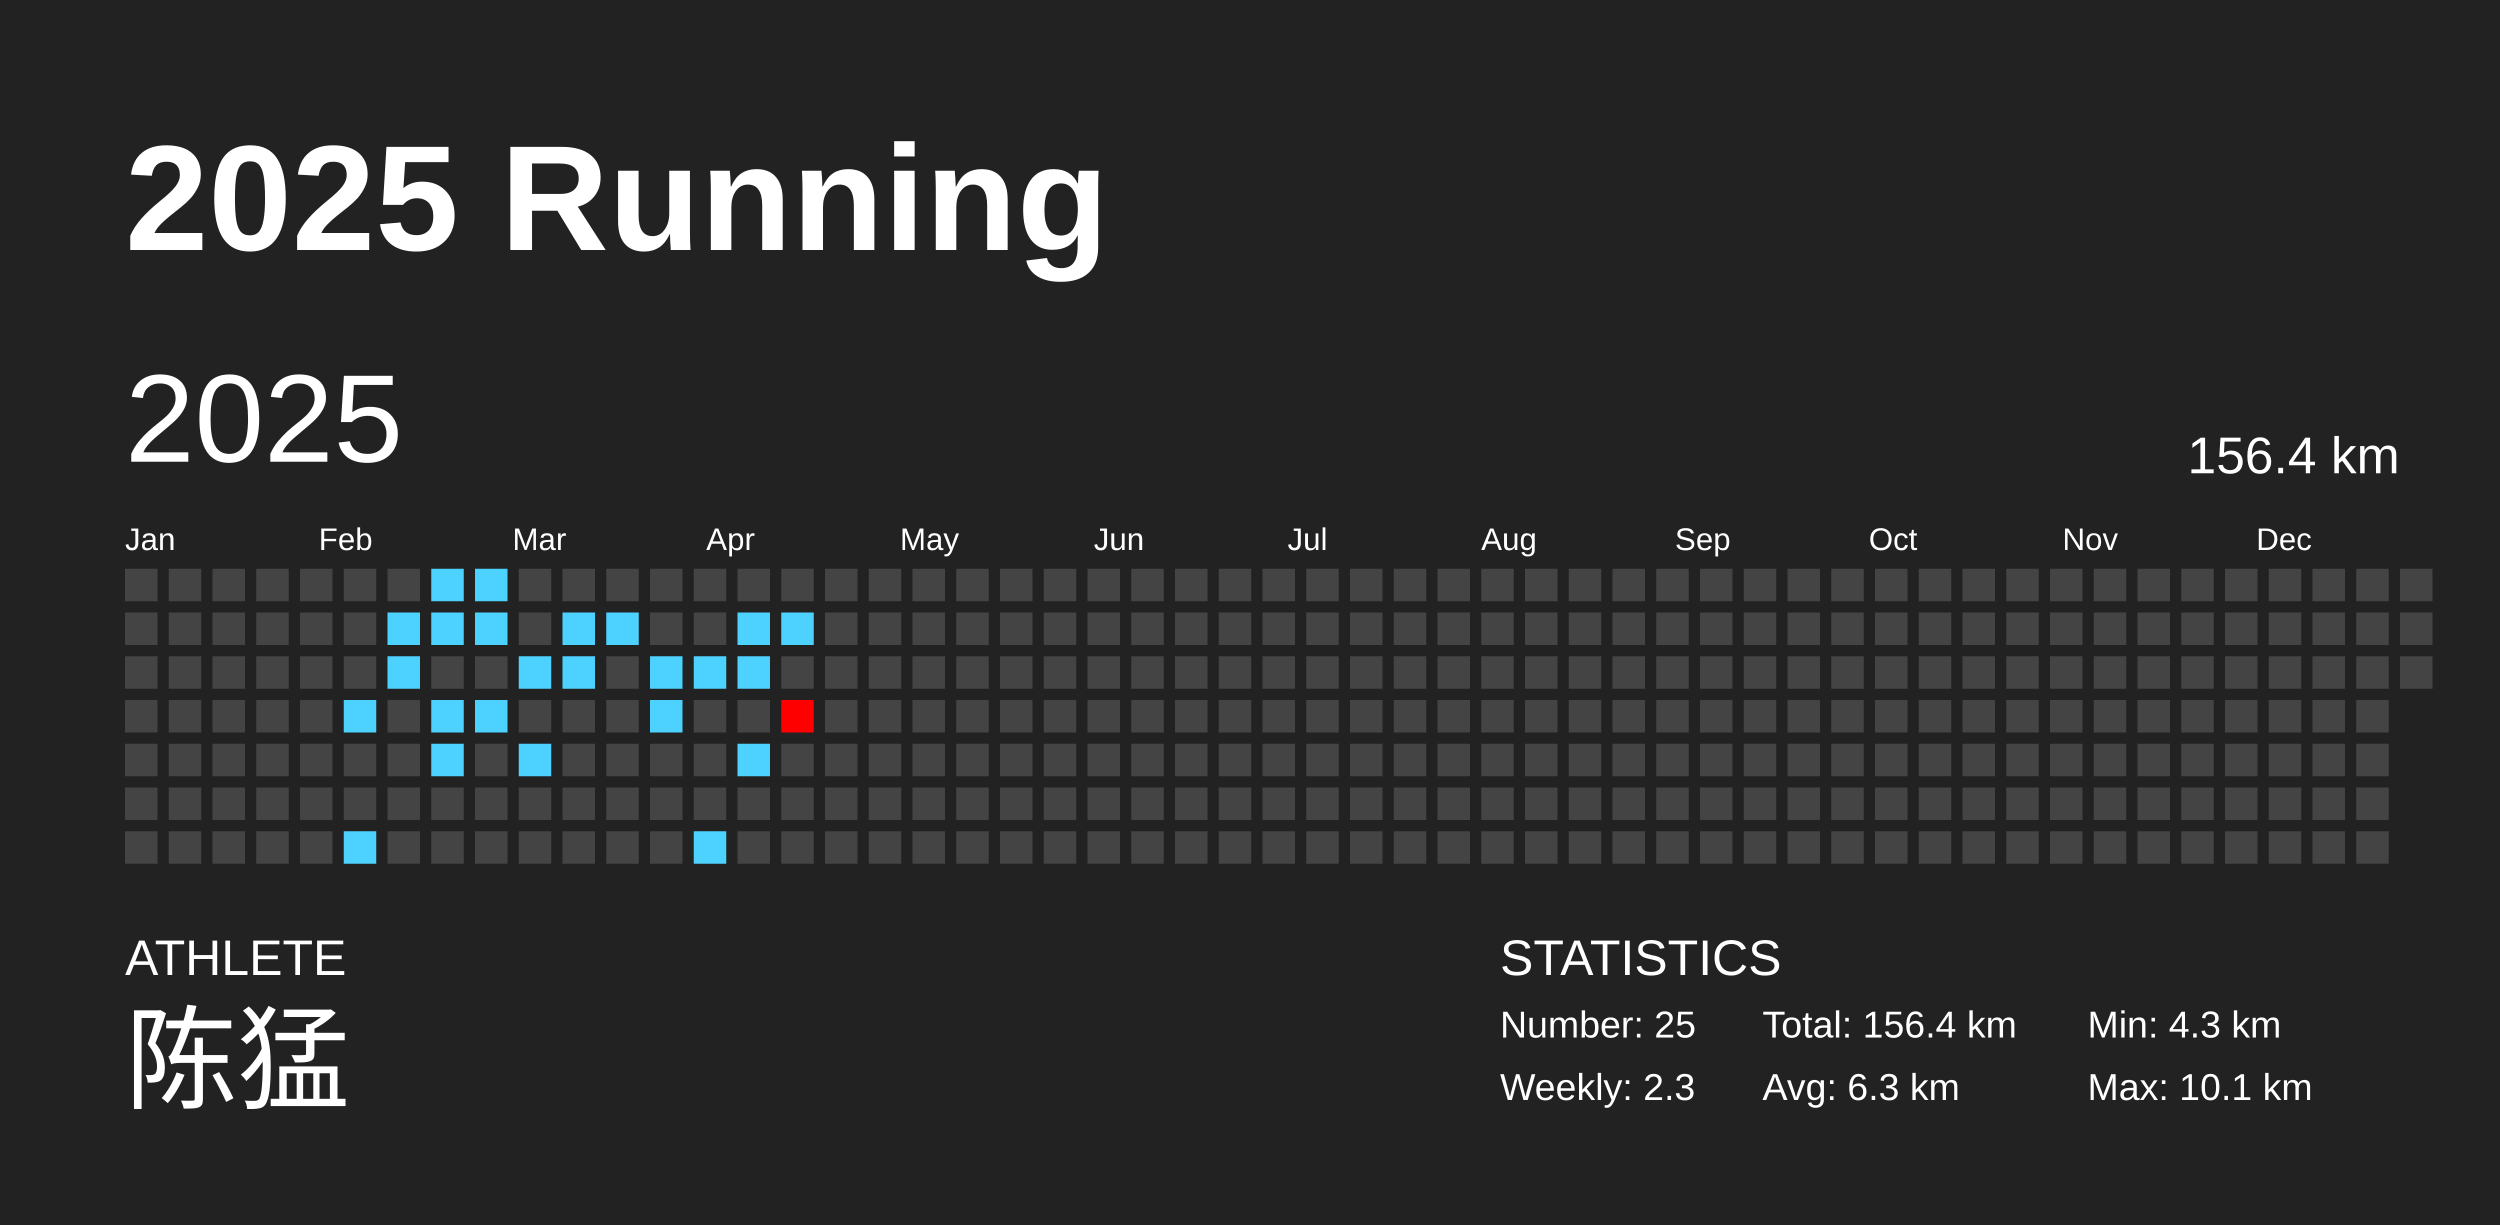
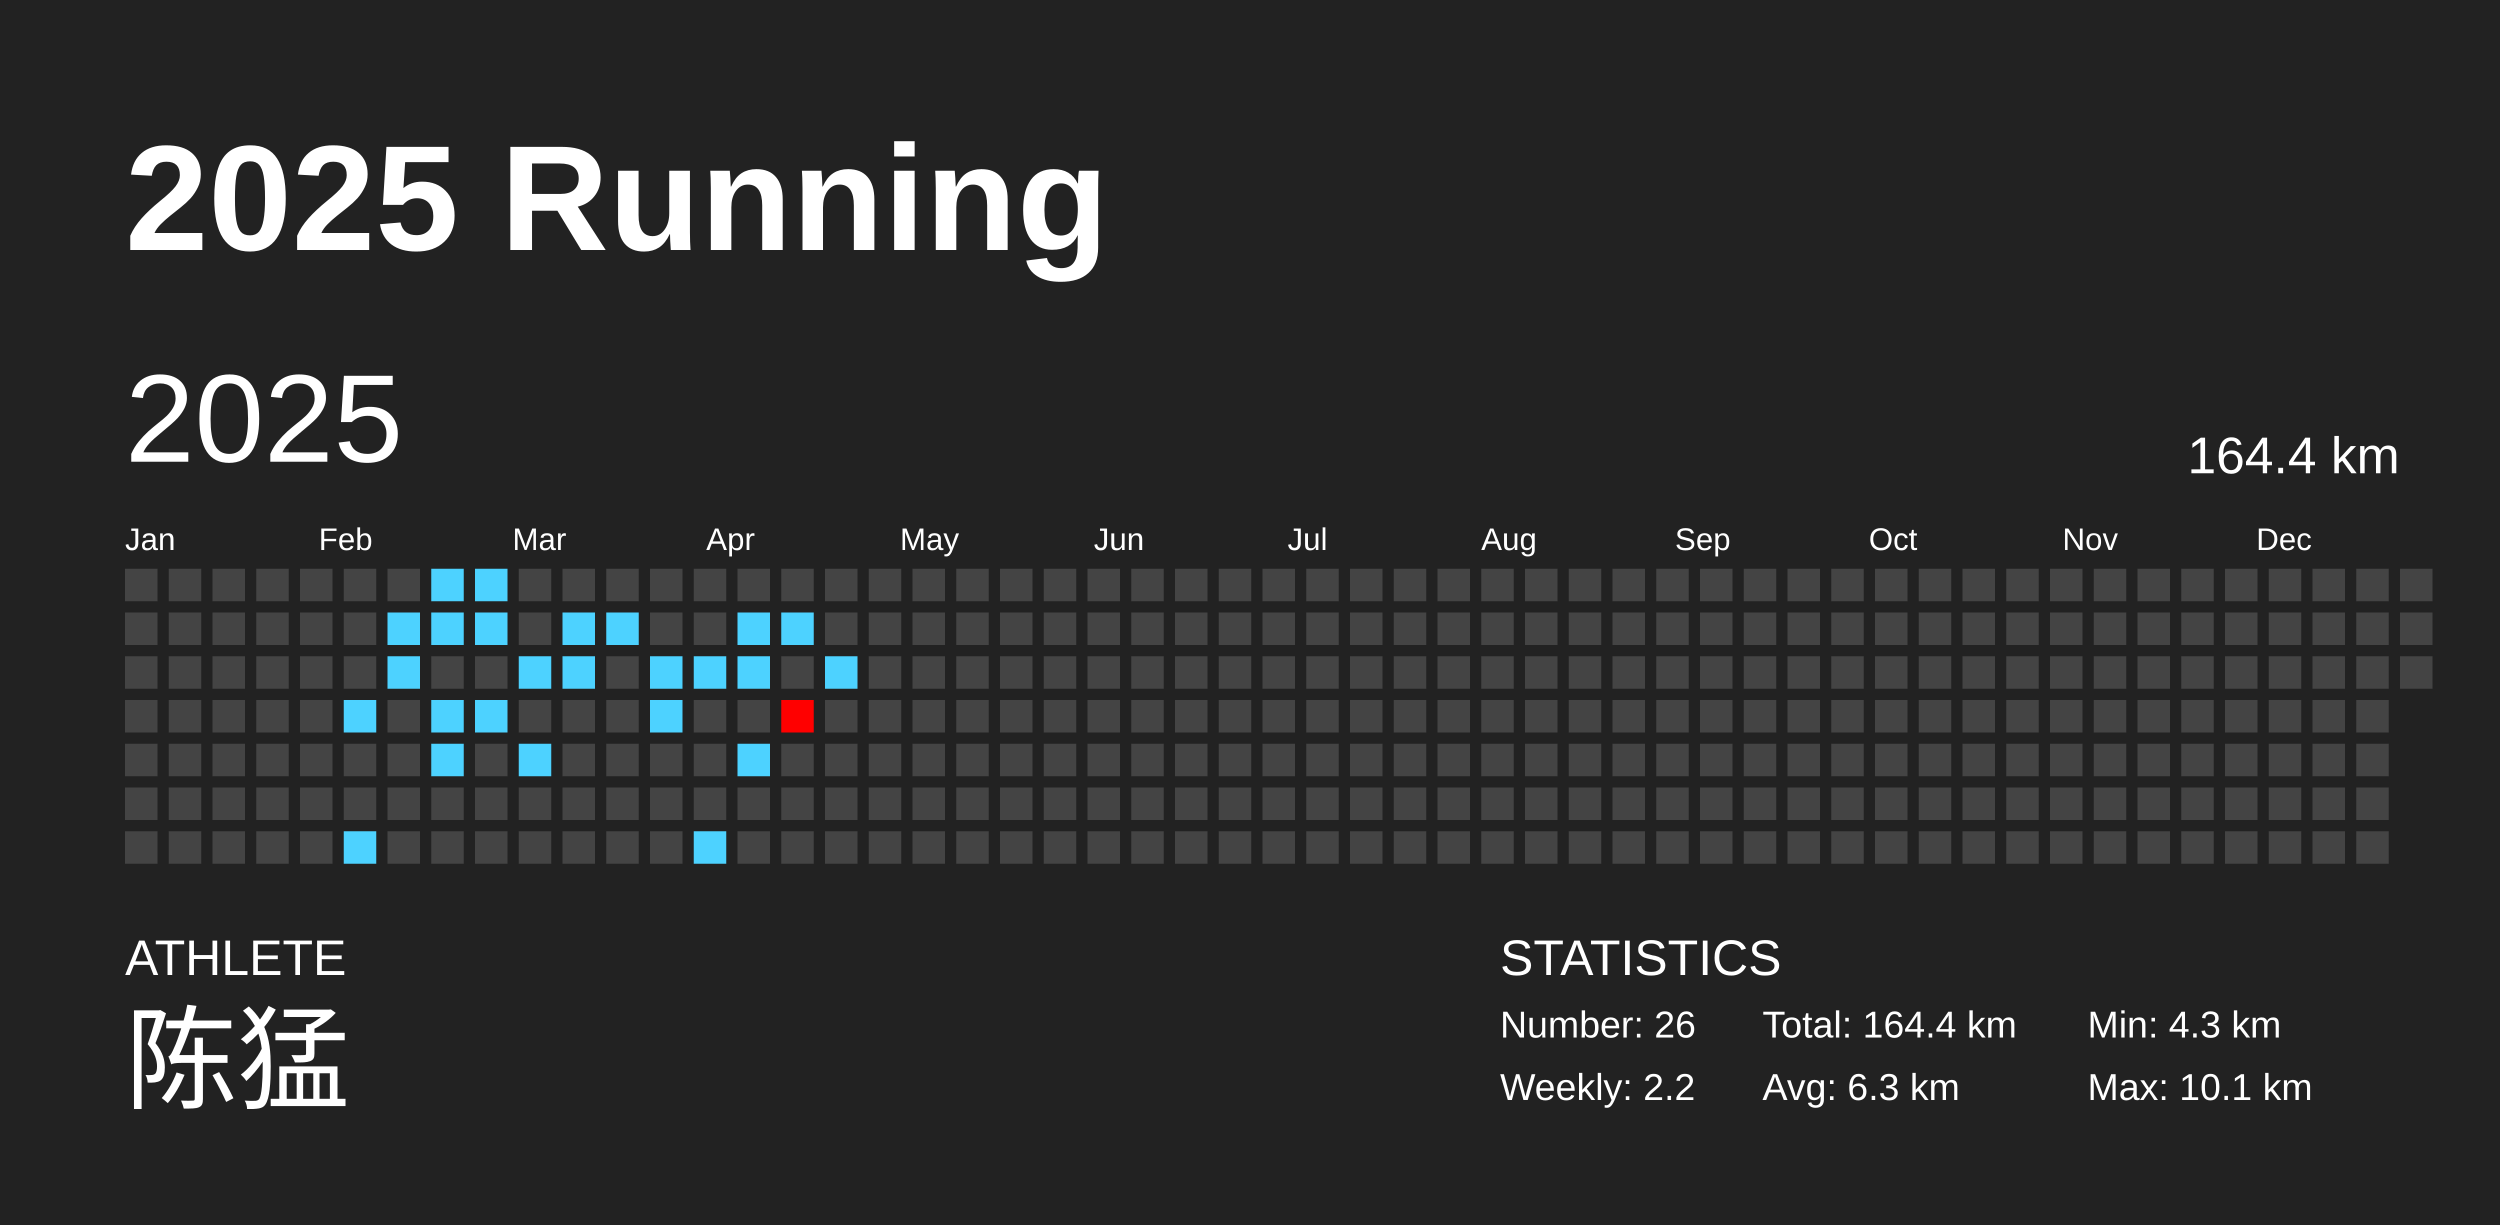
<svg xmlns="http://www.w3.org/2000/svg" baseProfile="full" height="98mm" version="1.1" viewBox="0,0,200,98" width="200mm">
  <defs />
  <rect fill="#222222" height="98" width="200" x="0" y="0" />
  <text fill="#FFFFFF" style="font-size:12px; font-family:Arial; font-weight:bold;" x="10" y="20">2025 Running</text>
  <text fill="#FFFFFF" style="font-size:4px; font-family:Arial" x="10" y="78">ATHLETE</text>
  <text fill="#FFFFFF" style="font-size:9px; font-family:Arial" x="10" y="88">陈猛</text>
  <text fill="#FFFFFF" style="font-size:4px; font-family:Arial" x="120" y="78">STATISTICS</text>
-   <text fill="#FFFFFF" style="font-size:3px; font-family:Arial" x="120" y="83">Number: 25</text>
-   <text fill="#FFFFFF" style="font-size:3px; font-family:Arial" x="120" y="88">Weekly: 2.3</text>
-   <text fill="#FFFFFF" style="font-size:3px; font-family:Arial" x="141" y="83">Total: 156.4 km</text>
+   <text fill="#FFFFFF" style="font-size:3px; font-family:Arial" x="120" y="83">Number: 26</text>
+   <text fill="#FFFFFF" style="font-size:3px; font-family:Arial" x="120" y="88">Weekly: 2.2</text>
+   <text fill="#FFFFFF" style="font-size:3px; font-family:Arial" x="141" y="83">Total: 164.4 km</text>
  <text fill="#FFFFFF" style="font-size:3px; font-family:Arial" x="141" y="88">Avg: 6.3 km</text>
  <text fill="#FFFFFF" style="font-size:3px; font-family:Arial" x="167" y="83">Min: 4.3 km</text>
  <text fill="#FFFFFF" style="font-size:3px; font-family:Arial" x="167" y="88">Max: 10.1 km</text>
  <text dominant-baseline="hanging" fill="#FFFFFF" style="font-size:10.0px; font-family:Arial;" x="10" y="30">2025</text>
-   <text dominant-baseline="hanging" fill="#FFFFFF" style="font-size:4.125px; font-family:Arial;" x="175" y="35">156.4 km</text>
+   <text dominant-baseline="hanging" fill="#FFFFFF" style="font-size:4.125px; font-family:Arial;" x="175" y="35">164.4 km</text>
  <text fill="#FFFFFF" style="font-size:2.5px; font-family:Arial" x="10.0" y="44">Jan</text>
  <text fill="#FFFFFF" style="font-size:2.5px; font-family:Arial" x="25.5" y="44">Feb</text>
  <text fill="#FFFFFF" style="font-size:2.5px; font-family:Arial" x="41.0" y="44">Mar</text>
  <text fill="#FFFFFF" style="font-size:2.5px; font-family:Arial" x="56.5" y="44">Apr</text>
  <text fill="#FFFFFF" style="font-size:2.5px; font-family:Arial" x="72.0" y="44">May</text>
  <text fill="#FFFFFF" style="font-size:2.5px; font-family:Arial" x="87.5" y="44">Jun</text>
  <text fill="#FFFFFF" style="font-size:2.5px; font-family:Arial" x="103.0" y="44">Jul</text>
  <text fill="#FFFFFF" style="font-size:2.5px; font-family:Arial" x="118.5" y="44">Aug</text>
  <text fill="#FFFFFF" style="font-size:2.5px; font-family:Arial" x="134.0" y="44">Sep</text>
  <text fill="#FFFFFF" style="font-size:2.5px; font-family:Arial" x="149.5" y="44">Oct</text>
  <text fill="#FFFFFF" style="font-size:2.5px; font-family:Arial" x="165.0" y="44">Nov</text>
  <text fill="#FFFFFF" style="font-size:2.5px; font-family:Arial" x="180.5" y="44">Dec</text>
  <rect fill="#444444" height="2.6" width="2.6" x="10.0" y="45.5" />
  <rect fill="#444444" height="2.6" width="2.6" x="10.0" y="49.0" />
  <rect fill="#444444" height="2.6" width="2.6" x="10.0" y="52.5" />
  <rect fill="#444444" height="2.6" width="2.6" x="10.0" y="56.0" />
  <rect fill="#444444" height="2.6" width="2.6" x="10.0" y="59.5" />
  <rect fill="#444444" height="2.6" width="2.6" x="10.0" y="63.0" />
  <rect fill="#444444" height="2.6" width="2.6" x="10.0" y="66.5" />
  <rect fill="#444444" height="2.6" width="2.6" x="13.5" y="45.5" />
  <rect fill="#444444" height="2.6" width="2.6" x="13.5" y="49.0" />
  <rect fill="#444444" height="2.6" width="2.6" x="13.5" y="52.5" />
  <rect fill="#444444" height="2.6" width="2.6" x="13.5" y="56.0" />
  <rect fill="#444444" height="2.6" width="2.6" x="13.5" y="59.5" />
  <rect fill="#444444" height="2.6" width="2.6" x="13.5" y="63.0" />
  <rect fill="#444444" height="2.6" width="2.6" x="13.5" y="66.5" />
  <rect fill="#444444" height="2.6" width="2.6" x="17.0" y="45.5" />
  <rect fill="#444444" height="2.6" width="2.6" x="17.0" y="49.0" />
  <rect fill="#444444" height="2.6" width="2.6" x="17.0" y="52.5" />
  <rect fill="#444444" height="2.6" width="2.6" x="17.0" y="56.0" />
  <rect fill="#444444" height="2.6" width="2.6" x="17.0" y="59.5" />
  <rect fill="#444444" height="2.6" width="2.6" x="17.0" y="63.0" />
  <rect fill="#444444" height="2.6" width="2.6" x="17.0" y="66.5" />
  <rect fill="#444444" height="2.6" width="2.6" x="20.5" y="45.5" />
  <rect fill="#444444" height="2.6" width="2.6" x="20.5" y="49.0" />
  <rect fill="#444444" height="2.6" width="2.6" x="20.5" y="52.5" />
  <rect fill="#444444" height="2.6" width="2.6" x="20.5" y="56.0" />
  <rect fill="#444444" height="2.6" width="2.6" x="20.5" y="59.5" />
  <rect fill="#444444" height="2.6" width="2.6" x="20.5" y="63.0" />
  <rect fill="#444444" height="2.6" width="2.6" x="20.5" y="66.5" />
  <rect fill="#444444" height="2.6" width="2.6" x="24.0" y="45.5" />
  <rect fill="#444444" height="2.6" width="2.6" x="24.0" y="49.0" />
  <rect fill="#444444" height="2.6" width="2.6" x="24.0" y="52.5" />
  <rect fill="#444444" height="2.6" width="2.6" x="24.0" y="56.0" />
  <rect fill="#444444" height="2.6" width="2.6" x="24.0" y="59.5" />
  <rect fill="#444444" height="2.6" width="2.6" x="24.0" y="63.0" />
  <rect fill="#444444" height="2.6" width="2.6" x="24.0" y="66.5" />
  <rect fill="#444444" height="2.6" width="2.6" x="27.5" y="45.5" />
  <rect fill="#444444" height="2.6" width="2.6" x="27.5" y="49.0" />
  <rect fill="#444444" height="2.6" width="2.6" x="27.5" y="52.5" />
  <rect fill="#4dd2ff" height="2.6" width="2.6" x="27.5" y="56.0" />
  <rect fill="#444444" height="2.6" width="2.6" x="27.5" y="59.5" />
  <rect fill="#444444" height="2.6" width="2.6" x="27.5" y="63.0" />
  <rect fill="#4dd2ff" height="2.6" width="2.6" x="27.5" y="66.5" />
  <rect fill="#444444" height="2.6" width="2.6" x="31.0" y="45.5" />
  <rect fill="#4dd2ff" height="2.6" width="2.6" x="31.0" y="49.0" />
  <rect fill="#4dd2ff" height="2.6" width="2.6" x="31.0" y="52.5" />
  <rect fill="#444444" height="2.6" width="2.6" x="31.0" y="56.0" />
  <rect fill="#444444" height="2.6" width="2.6" x="31.0" y="59.5" />
  <rect fill="#444444" height="2.6" width="2.6" x="31.0" y="63.0" />
  <rect fill="#444444" height="2.6" width="2.6" x="31.0" y="66.5" />
  <rect fill="#4dd2ff" height="2.6" width="2.6" x="34.5" y="45.5" />
  <rect fill="#4dd2ff" height="2.6" width="2.6" x="34.5" y="49.0" />
  <rect fill="#444444" height="2.6" width="2.6" x="34.5" y="52.5" />
  <rect fill="#4dd2ff" height="2.6" width="2.6" x="34.5" y="56.0" />
  <rect fill="#4dd2ff" height="2.6" width="2.6" x="34.5" y="59.5" />
  <rect fill="#444444" height="2.6" width="2.6" x="34.5" y="63.0" />
  <rect fill="#444444" height="2.6" width="2.6" x="34.5" y="66.5" />
  <rect fill="#4dd2ff" height="2.6" width="2.6" x="38.0" y="45.5" />
  <rect fill="#4dd2ff" height="2.6" width="2.6" x="38.0" y="49.0" />
  <rect fill="#444444" height="2.6" width="2.6" x="38.0" y="52.5" />
  <rect fill="#4dd2ff" height="2.6" width="2.6" x="38.0" y="56.0" />
  <rect fill="#444444" height="2.6" width="2.6" x="38.0" y="59.5" />
  <rect fill="#444444" height="2.6" width="2.6" x="38.0" y="63.0" />
  <rect fill="#444444" height="2.6" width="2.6" x="38.0" y="66.5" />
  <rect fill="#444444" height="2.6" width="2.6" x="41.5" y="45.5" />
  <rect fill="#444444" height="2.6" width="2.6" x="41.5" y="49.0" />
  <rect fill="#4dd2ff" height="2.6" width="2.6" x="41.5" y="52.5" />
  <rect fill="#444444" height="2.6" width="2.6" x="41.5" y="56.0" />
  <rect fill="#4dd2ff" height="2.6" width="2.6" x="41.5" y="59.5" />
  <rect fill="#444444" height="2.6" width="2.6" x="41.5" y="63.0" />
  <rect fill="#444444" height="2.6" width="2.6" x="41.5" y="66.5" />
  <rect fill="#444444" height="2.6" width="2.6" x="45.0" y="45.5" />
  <rect fill="#4dd2ff" height="2.6" width="2.6" x="45.0" y="49.0" />
  <rect fill="#4dd2ff" height="2.6" width="2.6" x="45.0" y="52.5" />
  <rect fill="#444444" height="2.6" width="2.6" x="45.0" y="56.0" />
  <rect fill="#444444" height="2.6" width="2.6" x="45.0" y="59.5" />
  <rect fill="#444444" height="2.6" width="2.6" x="45.0" y="63.0" />
  <rect fill="#444444" height="2.6" width="2.6" x="45.0" y="66.5" />
  <rect fill="#444444" height="2.6" width="2.6" x="48.5" y="45.5" />
  <rect fill="#4dd2ff" height="2.6" width="2.6" x="48.5" y="49.0" />
  <rect fill="#444444" height="2.6" width="2.6" x="48.5" y="52.5" />
  <rect fill="#444444" height="2.6" width="2.6" x="48.5" y="56.0" />
  <rect fill="#444444" height="2.6" width="2.6" x="48.5" y="59.5" />
  <rect fill="#444444" height="2.6" width="2.6" x="48.5" y="63.0" />
  <rect fill="#444444" height="2.6" width="2.6" x="48.5" y="66.5" />
  <rect fill="#444444" height="2.6" width="2.6" x="52.0" y="45.5" />
  <rect fill="#444444" height="2.6" width="2.6" x="52.0" y="49.0" />
  <rect fill="#4dd2ff" height="2.6" width="2.6" x="52.0" y="52.5" />
  <rect fill="#4dd2ff" height="2.6" width="2.6" x="52.0" y="56.0" />
  <rect fill="#444444" height="2.6" width="2.6" x="52.0" y="59.5" />
  <rect fill="#444444" height="2.6" width="2.6" x="52.0" y="63.0" />
  <rect fill="#444444" height="2.6" width="2.6" x="52.0" y="66.5" />
  <rect fill="#444444" height="2.6" width="2.6" x="55.5" y="45.5" />
  <rect fill="#444444" height="2.6" width="2.6" x="55.5" y="49.0" />
  <rect fill="#4dd2ff" height="2.6" width="2.6" x="55.5" y="52.5" />
  <rect fill="#444444" height="2.6" width="2.6" x="55.5" y="56.0" />
  <rect fill="#444444" height="2.6" width="2.6" x="55.5" y="59.5" />
  <rect fill="#444444" height="2.6" width="2.6" x="55.5" y="63.0" />
  <rect fill="#4dd2ff" height="2.6" width="2.6" x="55.5" y="66.5" />
  <rect fill="#444444" height="2.6" width="2.6" x="59.0" y="45.5" />
  <rect fill="#4dd2ff" height="2.6" width="2.6" x="59.0" y="49.0" />
  <rect fill="#4dd2ff" height="2.6" width="2.6" x="59.0" y="52.5" />
  <rect fill="#444444" height="2.6" width="2.6" x="59.0" y="56.0" />
  <rect fill="#4dd2ff" height="2.6" width="2.6" x="59.0" y="59.5" />
  <rect fill="#444444" height="2.6" width="2.6" x="59.0" y="63.0" />
  <rect fill="#444444" height="2.6" width="2.6" x="59.0" y="66.5" />
  <rect fill="#444444" height="2.6" width="2.6" x="62.5" y="45.5" />
  <rect fill="#4dd2ff" height="2.6" width="2.6" x="62.5" y="49.0" />
  <rect fill="#444444" height="2.6" width="2.6" x="62.5" y="52.5" />
  <rect fill="#ff0000" height="2.6" width="2.6" x="62.5" y="56.0" />
  <rect fill="#444444" height="2.6" width="2.6" x="62.5" y="59.5" />
  <rect fill="#444444" height="2.6" width="2.6" x="62.5" y="63.0" />
  <rect fill="#444444" height="2.6" width="2.6" x="62.5" y="66.5" />
  <rect fill="#444444" height="2.6" width="2.6" x="66.0" y="45.5" />
  <rect fill="#444444" height="2.6" width="2.6" x="66.0" y="49.0" />
-   <rect fill="#444444" height="2.6" width="2.6" x="66.0" y="52.5" />
+   <rect fill="#4dd2ff" height="2.6" width="2.6" x="66.0" y="52.5" />
  <rect fill="#444444" height="2.6" width="2.6" x="66.0" y="56.0" />
  <rect fill="#444444" height="2.6" width="2.6" x="66.0" y="59.5" />
  <rect fill="#444444" height="2.6" width="2.6" x="66.0" y="63.0" />
  <rect fill="#444444" height="2.6" width="2.6" x="66.0" y="66.5" />
  <rect fill="#444444" height="2.6" width="2.6" x="69.5" y="45.5" />
  <rect fill="#444444" height="2.6" width="2.6" x="69.5" y="49.0" />
  <rect fill="#444444" height="2.6" width="2.6" x="69.5" y="52.5" />
  <rect fill="#444444" height="2.6" width="2.6" x="69.5" y="56.0" />
  <rect fill="#444444" height="2.6" width="2.6" x="69.5" y="59.5" />
  <rect fill="#444444" height="2.6" width="2.6" x="69.5" y="63.0" />
  <rect fill="#444444" height="2.6" width="2.6" x="69.5" y="66.5" />
  <rect fill="#444444" height="2.6" width="2.6" x="73.0" y="45.5" />
  <rect fill="#444444" height="2.6" width="2.6" x="73.0" y="49.0" />
  <rect fill="#444444" height="2.6" width="2.6" x="73.0" y="52.5" />
  <rect fill="#444444" height="2.6" width="2.6" x="73.0" y="56.0" />
  <rect fill="#444444" height="2.6" width="2.6" x="73.0" y="59.5" />
  <rect fill="#444444" height="2.6" width="2.6" x="73.0" y="63.0" />
  <rect fill="#444444" height="2.6" width="2.6" x="73.0" y="66.5" />
  <rect fill="#444444" height="2.6" width="2.6" x="76.5" y="45.5" />
  <rect fill="#444444" height="2.6" width="2.6" x="76.5" y="49.0" />
  <rect fill="#444444" height="2.6" width="2.6" x="76.5" y="52.5" />
  <rect fill="#444444" height="2.6" width="2.6" x="76.5" y="56.0" />
  <rect fill="#444444" height="2.6" width="2.6" x="76.5" y="59.5" />
  <rect fill="#444444" height="2.6" width="2.6" x="76.5" y="63.0" />
  <rect fill="#444444" height="2.6" width="2.6" x="76.5" y="66.5" />
  <rect fill="#444444" height="2.6" width="2.6" x="80.0" y="45.5" />
  <rect fill="#444444" height="2.6" width="2.6" x="80.0" y="49.0" />
  <rect fill="#444444" height="2.6" width="2.6" x="80.0" y="52.5" />
  <rect fill="#444444" height="2.6" width="2.6" x="80.0" y="56.0" />
  <rect fill="#444444" height="2.6" width="2.6" x="80.0" y="59.5" />
  <rect fill="#444444" height="2.6" width="2.6" x="80.0" y="63.0" />
  <rect fill="#444444" height="2.6" width="2.6" x="80.0" y="66.5" />
  <rect fill="#444444" height="2.6" width="2.6" x="83.5" y="45.5" />
  <rect fill="#444444" height="2.6" width="2.6" x="83.5" y="49.0" />
  <rect fill="#444444" height="2.6" width="2.6" x="83.5" y="52.5" />
  <rect fill="#444444" height="2.6" width="2.6" x="83.5" y="56.0" />
  <rect fill="#444444" height="2.6" width="2.6" x="83.5" y="59.5" />
  <rect fill="#444444" height="2.6" width="2.6" x="83.5" y="63.0" />
  <rect fill="#444444" height="2.6" width="2.6" x="83.5" y="66.5" />
  <rect fill="#444444" height="2.6" width="2.6" x="87.0" y="45.5" />
  <rect fill="#444444" height="2.6" width="2.6" x="87.0" y="49.0" />
  <rect fill="#444444" height="2.6" width="2.6" x="87.0" y="52.5" />
  <rect fill="#444444" height="2.6" width="2.6" x="87.0" y="56.0" />
  <rect fill="#444444" height="2.6" width="2.6" x="87.0" y="59.5" />
  <rect fill="#444444" height="2.6" width="2.6" x="87.0" y="63.0" />
  <rect fill="#444444" height="2.6" width="2.6" x="87.0" y="66.5" />
  <rect fill="#444444" height="2.6" width="2.6" x="90.5" y="45.5" />
  <rect fill="#444444" height="2.6" width="2.6" x="90.5" y="49.0" />
  <rect fill="#444444" height="2.6" width="2.6" x="90.5" y="52.5" />
  <rect fill="#444444" height="2.6" width="2.6" x="90.5" y="56.0" />
  <rect fill="#444444" height="2.6" width="2.6" x="90.5" y="59.5" />
  <rect fill="#444444" height="2.6" width="2.6" x="90.5" y="63.0" />
  <rect fill="#444444" height="2.6" width="2.6" x="90.5" y="66.5" />
  <rect fill="#444444" height="2.6" width="2.6" x="94.0" y="45.5" />
  <rect fill="#444444" height="2.6" width="2.6" x="94.0" y="49.0" />
  <rect fill="#444444" height="2.6" width="2.6" x="94.0" y="52.5" />
  <rect fill="#444444" height="2.6" width="2.6" x="94.0" y="56.0" />
  <rect fill="#444444" height="2.6" width="2.6" x="94.0" y="59.5" />
  <rect fill="#444444" height="2.6" width="2.6" x="94.0" y="63.0" />
  <rect fill="#444444" height="2.6" width="2.6" x="94.0" y="66.5" />
  <rect fill="#444444" height="2.6" width="2.6" x="97.5" y="45.5" />
  <rect fill="#444444" height="2.6" width="2.6" x="97.5" y="49.0" />
  <rect fill="#444444" height="2.6" width="2.6" x="97.5" y="52.5" />
  <rect fill="#444444" height="2.6" width="2.6" x="97.5" y="56.0" />
  <rect fill="#444444" height="2.6" width="2.6" x="97.5" y="59.5" />
  <rect fill="#444444" height="2.6" width="2.6" x="97.5" y="63.0" />
  <rect fill="#444444" height="2.6" width="2.6" x="97.5" y="66.5" />
  <rect fill="#444444" height="2.6" width="2.6" x="101.0" y="45.5" />
  <rect fill="#444444" height="2.6" width="2.6" x="101.0" y="49.0" />
  <rect fill="#444444" height="2.6" width="2.6" x="101.0" y="52.5" />
  <rect fill="#444444" height="2.6" width="2.6" x="101.0" y="56.0" />
  <rect fill="#444444" height="2.6" width="2.6" x="101.0" y="59.5" />
  <rect fill="#444444" height="2.6" width="2.6" x="101.0" y="63.0" />
  <rect fill="#444444" height="2.6" width="2.6" x="101.0" y="66.5" />
  <rect fill="#444444" height="2.6" width="2.6" x="104.5" y="45.5" />
  <rect fill="#444444" height="2.6" width="2.6" x="104.5" y="49.0" />
  <rect fill="#444444" height="2.6" width="2.6" x="104.5" y="52.5" />
  <rect fill="#444444" height="2.6" width="2.6" x="104.5" y="56.0" />
  <rect fill="#444444" height="2.6" width="2.6" x="104.5" y="59.5" />
  <rect fill="#444444" height="2.6" width="2.6" x="104.5" y="63.0" />
  <rect fill="#444444" height="2.6" width="2.6" x="104.5" y="66.5" />
  <rect fill="#444444" height="2.6" width="2.6" x="108.0" y="45.5" />
  <rect fill="#444444" height="2.6" width="2.6" x="108.0" y="49.0" />
  <rect fill="#444444" height="2.6" width="2.6" x="108.0" y="52.5" />
  <rect fill="#444444" height="2.6" width="2.6" x="108.0" y="56.0" />
  <rect fill="#444444" height="2.6" width="2.6" x="108.0" y="59.5" />
  <rect fill="#444444" height="2.6" width="2.6" x="108.0" y="63.0" />
  <rect fill="#444444" height="2.6" width="2.6" x="108.0" y="66.5" />
  <rect fill="#444444" height="2.6" width="2.6" x="111.5" y="45.5" />
  <rect fill="#444444" height="2.6" width="2.6" x="111.5" y="49.0" />
  <rect fill="#444444" height="2.6" width="2.6" x="111.5" y="52.5" />
  <rect fill="#444444" height="2.6" width="2.6" x="111.5" y="56.0" />
  <rect fill="#444444" height="2.6" width="2.6" x="111.5" y="59.5" />
  <rect fill="#444444" height="2.6" width="2.6" x="111.5" y="63.0" />
  <rect fill="#444444" height="2.6" width="2.6" x="111.5" y="66.5" />
  <rect fill="#444444" height="2.6" width="2.6" x="115.0" y="45.5" />
  <rect fill="#444444" height="2.6" width="2.6" x="115.0" y="49.0" />
  <rect fill="#444444" height="2.6" width="2.6" x="115.0" y="52.5" />
  <rect fill="#444444" height="2.6" width="2.6" x="115.0" y="56.0" />
  <rect fill="#444444" height="2.6" width="2.6" x="115.0" y="59.5" />
  <rect fill="#444444" height="2.6" width="2.6" x="115.0" y="63.0" />
  <rect fill="#444444" height="2.6" width="2.6" x="115.0" y="66.5" />
  <rect fill="#444444" height="2.6" width="2.6" x="118.5" y="45.5" />
  <rect fill="#444444" height="2.6" width="2.6" x="118.5" y="49.0" />
  <rect fill="#444444" height="2.6" width="2.6" x="118.5" y="52.5" />
  <rect fill="#444444" height="2.6" width="2.6" x="118.5" y="56.0" />
  <rect fill="#444444" height="2.6" width="2.6" x="118.5" y="59.5" />
  <rect fill="#444444" height="2.6" width="2.6" x="118.5" y="63.0" />
  <rect fill="#444444" height="2.6" width="2.6" x="118.5" y="66.5" />
  <rect fill="#444444" height="2.6" width="2.6" x="122.0" y="45.5" />
  <rect fill="#444444" height="2.6" width="2.6" x="122.0" y="49.0" />
  <rect fill="#444444" height="2.6" width="2.6" x="122.0" y="52.5" />
  <rect fill="#444444" height="2.6" width="2.6" x="122.0" y="56.0" />
  <rect fill="#444444" height="2.6" width="2.6" x="122.0" y="59.5" />
  <rect fill="#444444" height="2.6" width="2.6" x="122.0" y="63.0" />
  <rect fill="#444444" height="2.6" width="2.6" x="122.0" y="66.5" />
  <rect fill="#444444" height="2.6" width="2.6" x="125.5" y="45.5" />
  <rect fill="#444444" height="2.6" width="2.6" x="125.5" y="49.0" />
  <rect fill="#444444" height="2.6" width="2.6" x="125.5" y="52.5" />
  <rect fill="#444444" height="2.6" width="2.6" x="125.5" y="56.0" />
  <rect fill="#444444" height="2.6" width="2.6" x="125.5" y="59.5" />
  <rect fill="#444444" height="2.6" width="2.6" x="125.5" y="63.0" />
  <rect fill="#444444" height="2.6" width="2.6" x="125.5" y="66.5" />
  <rect fill="#444444" height="2.6" width="2.6" x="129.0" y="45.5" />
  <rect fill="#444444" height="2.6" width="2.6" x="129.0" y="49.0" />
  <rect fill="#444444" height="2.6" width="2.6" x="129.0" y="52.5" />
  <rect fill="#444444" height="2.6" width="2.6" x="129.0" y="56.0" />
  <rect fill="#444444" height="2.6" width="2.6" x="129.0" y="59.5" />
  <rect fill="#444444" height="2.6" width="2.6" x="129.0" y="63.0" />
  <rect fill="#444444" height="2.6" width="2.6" x="129.0" y="66.5" />
  <rect fill="#444444" height="2.6" width="2.6" x="132.5" y="45.5" />
  <rect fill="#444444" height="2.6" width="2.6" x="132.5" y="49.0" />
  <rect fill="#444444" height="2.6" width="2.6" x="132.5" y="52.5" />
  <rect fill="#444444" height="2.6" width="2.6" x="132.5" y="56.0" />
  <rect fill="#444444" height="2.6" width="2.6" x="132.5" y="59.5" />
  <rect fill="#444444" height="2.6" width="2.6" x="132.5" y="63.0" />
  <rect fill="#444444" height="2.6" width="2.6" x="132.5" y="66.5" />
  <rect fill="#444444" height="2.6" width="2.6" x="136.0" y="45.5" />
  <rect fill="#444444" height="2.6" width="2.6" x="136.0" y="49.0" />
  <rect fill="#444444" height="2.6" width="2.6" x="136.0" y="52.5" />
  <rect fill="#444444" height="2.6" width="2.6" x="136.0" y="56.0" />
  <rect fill="#444444" height="2.6" width="2.6" x="136.0" y="59.5" />
  <rect fill="#444444" height="2.6" width="2.6" x="136.0" y="63.0" />
  <rect fill="#444444" height="2.6" width="2.6" x="136.0" y="66.5" />
  <rect fill="#444444" height="2.6" width="2.6" x="139.5" y="45.5" />
  <rect fill="#444444" height="2.6" width="2.6" x="139.5" y="49.0" />
  <rect fill="#444444" height="2.6" width="2.6" x="139.5" y="52.5" />
  <rect fill="#444444" height="2.6" width="2.6" x="139.5" y="56.0" />
  <rect fill="#444444" height="2.6" width="2.6" x="139.5" y="59.5" />
  <rect fill="#444444" height="2.6" width="2.6" x="139.5" y="63.0" />
  <rect fill="#444444" height="2.6" width="2.6" x="139.5" y="66.5" />
  <rect fill="#444444" height="2.6" width="2.6" x="143.0" y="45.5" />
  <rect fill="#444444" height="2.6" width="2.6" x="143.0" y="49.0" />
  <rect fill="#444444" height="2.6" width="2.6" x="143.0" y="52.5" />
  <rect fill="#444444" height="2.6" width="2.6" x="143.0" y="56.0" />
  <rect fill="#444444" height="2.6" width="2.6" x="143.0" y="59.5" />
  <rect fill="#444444" height="2.6" width="2.6" x="143.0" y="63.0" />
  <rect fill="#444444" height="2.6" width="2.6" x="143.0" y="66.5" />
  <rect fill="#444444" height="2.6" width="2.6" x="146.5" y="45.5" />
  <rect fill="#444444" height="2.6" width="2.6" x="146.5" y="49.0" />
  <rect fill="#444444" height="2.6" width="2.6" x="146.5" y="52.5" />
  <rect fill="#444444" height="2.6" width="2.6" x="146.5" y="56.0" />
  <rect fill="#444444" height="2.6" width="2.6" x="146.5" y="59.5" />
  <rect fill="#444444" height="2.6" width="2.6" x="146.5" y="63.0" />
  <rect fill="#444444" height="2.6" width="2.6" x="146.5" y="66.5" />
  <rect fill="#444444" height="2.6" width="2.6" x="150.0" y="45.5" />
  <rect fill="#444444" height="2.6" width="2.6" x="150.0" y="49.0" />
  <rect fill="#444444" height="2.6" width="2.6" x="150.0" y="52.5" />
  <rect fill="#444444" height="2.6" width="2.6" x="150.0" y="56.0" />
  <rect fill="#444444" height="2.6" width="2.6" x="150.0" y="59.5" />
  <rect fill="#444444" height="2.6" width="2.6" x="150.0" y="63.0" />
  <rect fill="#444444" height="2.6" width="2.6" x="150.0" y="66.5" />
  <rect fill="#444444" height="2.6" width="2.6" x="153.5" y="45.5" />
  <rect fill="#444444" height="2.6" width="2.6" x="153.5" y="49.0" />
  <rect fill="#444444" height="2.6" width="2.6" x="153.5" y="52.5" />
  <rect fill="#444444" height="2.6" width="2.6" x="153.5" y="56.0" />
  <rect fill="#444444" height="2.6" width="2.6" x="153.5" y="59.5" />
  <rect fill="#444444" height="2.6" width="2.6" x="153.5" y="63.0" />
  <rect fill="#444444" height="2.6" width="2.6" x="153.5" y="66.5" />
  <rect fill="#444444" height="2.6" width="2.6" x="157.0" y="45.5" />
  <rect fill="#444444" height="2.6" width="2.6" x="157.0" y="49.0" />
  <rect fill="#444444" height="2.6" width="2.6" x="157.0" y="52.5" />
  <rect fill="#444444" height="2.6" width="2.6" x="157.0" y="56.0" />
  <rect fill="#444444" height="2.6" width="2.6" x="157.0" y="59.5" />
  <rect fill="#444444" height="2.6" width="2.6" x="157.0" y="63.0" />
  <rect fill="#444444" height="2.6" width="2.6" x="157.0" y="66.5" />
  <rect fill="#444444" height="2.6" width="2.6" x="160.5" y="45.5" />
  <rect fill="#444444" height="2.6" width="2.6" x="160.5" y="49.0" />
  <rect fill="#444444" height="2.6" width="2.6" x="160.5" y="52.5" />
  <rect fill="#444444" height="2.6" width="2.6" x="160.5" y="56.0" />
  <rect fill="#444444" height="2.6" width="2.6" x="160.5" y="59.5" />
  <rect fill="#444444" height="2.6" width="2.6" x="160.5" y="63.0" />
  <rect fill="#444444" height="2.6" width="2.6" x="160.5" y="66.5" />
  <rect fill="#444444" height="2.6" width="2.6" x="164.0" y="45.5" />
  <rect fill="#444444" height="2.6" width="2.6" x="164.0" y="49.0" />
  <rect fill="#444444" height="2.6" width="2.6" x="164.0" y="52.5" />
  <rect fill="#444444" height="2.6" width="2.6" x="164.0" y="56.0" />
  <rect fill="#444444" height="2.6" width="2.6" x="164.0" y="59.5" />
  <rect fill="#444444" height="2.6" width="2.6" x="164.0" y="63.0" />
  <rect fill="#444444" height="2.6" width="2.6" x="164.0" y="66.5" />
  <rect fill="#444444" height="2.6" width="2.6" x="167.5" y="45.5" />
  <rect fill="#444444" height="2.6" width="2.6" x="167.5" y="49.0" />
  <rect fill="#444444" height="2.6" width="2.6" x="167.5" y="52.5" />
  <rect fill="#444444" height="2.6" width="2.6" x="167.5" y="56.0" />
  <rect fill="#444444" height="2.6" width="2.6" x="167.5" y="59.5" />
  <rect fill="#444444" height="2.6" width="2.6" x="167.5" y="63.0" />
  <rect fill="#444444" height="2.6" width="2.6" x="167.5" y="66.5" />
  <rect fill="#444444" height="2.6" width="2.6" x="171.0" y="45.5" />
  <rect fill="#444444" height="2.6" width="2.6" x="171.0" y="49.0" />
  <rect fill="#444444" height="2.6" width="2.6" x="171.0" y="52.5" />
  <rect fill="#444444" height="2.6" width="2.6" x="171.0" y="56.0" />
  <rect fill="#444444" height="2.6" width="2.6" x="171.0" y="59.5" />
  <rect fill="#444444" height="2.6" width="2.6" x="171.0" y="63.0" />
  <rect fill="#444444" height="2.6" width="2.6" x="171.0" y="66.5" />
  <rect fill="#444444" height="2.6" width="2.6" x="174.5" y="45.5" />
  <rect fill="#444444" height="2.6" width="2.6" x="174.5" y="49.0" />
  <rect fill="#444444" height="2.6" width="2.6" x="174.5" y="52.5" />
  <rect fill="#444444" height="2.6" width="2.6" x="174.5" y="56.0" />
  <rect fill="#444444" height="2.6" width="2.6" x="174.5" y="59.5" />
  <rect fill="#444444" height="2.6" width="2.6" x="174.5" y="63.0" />
  <rect fill="#444444" height="2.6" width="2.6" x="174.5" y="66.5" />
  <rect fill="#444444" height="2.6" width="2.6" x="178.0" y="45.5" />
  <rect fill="#444444" height="2.6" width="2.6" x="178.0" y="49.0" />
  <rect fill="#444444" height="2.6" width="2.6" x="178.0" y="52.5" />
  <rect fill="#444444" height="2.6" width="2.6" x="178.0" y="56.0" />
  <rect fill="#444444" height="2.6" width="2.6" x="178.0" y="59.5" />
  <rect fill="#444444" height="2.6" width="2.6" x="178.0" y="63.0" />
  <rect fill="#444444" height="2.6" width="2.6" x="178.0" y="66.5" />
  <rect fill="#444444" height="2.6" width="2.6" x="181.5" y="45.5" />
  <rect fill="#444444" height="2.6" width="2.6" x="181.5" y="49.0" />
  <rect fill="#444444" height="2.6" width="2.6" x="181.5" y="52.5" />
  <rect fill="#444444" height="2.6" width="2.6" x="181.5" y="56.0" />
  <rect fill="#444444" height="2.6" width="2.6" x="181.5" y="59.5" />
  <rect fill="#444444" height="2.6" width="2.6" x="181.5" y="63.0" />
  <rect fill="#444444" height="2.6" width="2.6" x="181.5" y="66.5" />
  <rect fill="#444444" height="2.6" width="2.6" x="185.0" y="45.5" />
  <rect fill="#444444" height="2.6" width="2.6" x="185.0" y="49.0" />
  <rect fill="#444444" height="2.6" width="2.6" x="185.0" y="52.5" />
  <rect fill="#444444" height="2.6" width="2.6" x="185.0" y="56.0" />
  <rect fill="#444444" height="2.6" width="2.6" x="185.0" y="59.5" />
  <rect fill="#444444" height="2.6" width="2.6" x="185.0" y="63.0" />
  <rect fill="#444444" height="2.6" width="2.6" x="185.0" y="66.5" />
  <rect fill="#444444" height="2.6" width="2.6" x="188.5" y="45.5" />
  <rect fill="#444444" height="2.6" width="2.6" x="188.5" y="49.0" />
  <rect fill="#444444" height="2.6" width="2.6" x="188.5" y="52.5" />
  <rect fill="#444444" height="2.6" width="2.6" x="188.5" y="56.0" />
  <rect fill="#444444" height="2.6" width="2.6" x="188.5" y="59.5" />
  <rect fill="#444444" height="2.6" width="2.6" x="188.5" y="63.0" />
  <rect fill="#444444" height="2.6" width="2.6" x="188.5" y="66.5" />
  <rect fill="#444444" height="2.6" width="2.6" x="192.0" y="45.5" />
  <rect fill="#444444" height="2.6" width="2.6" x="192.0" y="49.0" />
  <rect fill="#444444" height="2.6" width="2.6" x="192.0" y="52.5" />
</svg>
